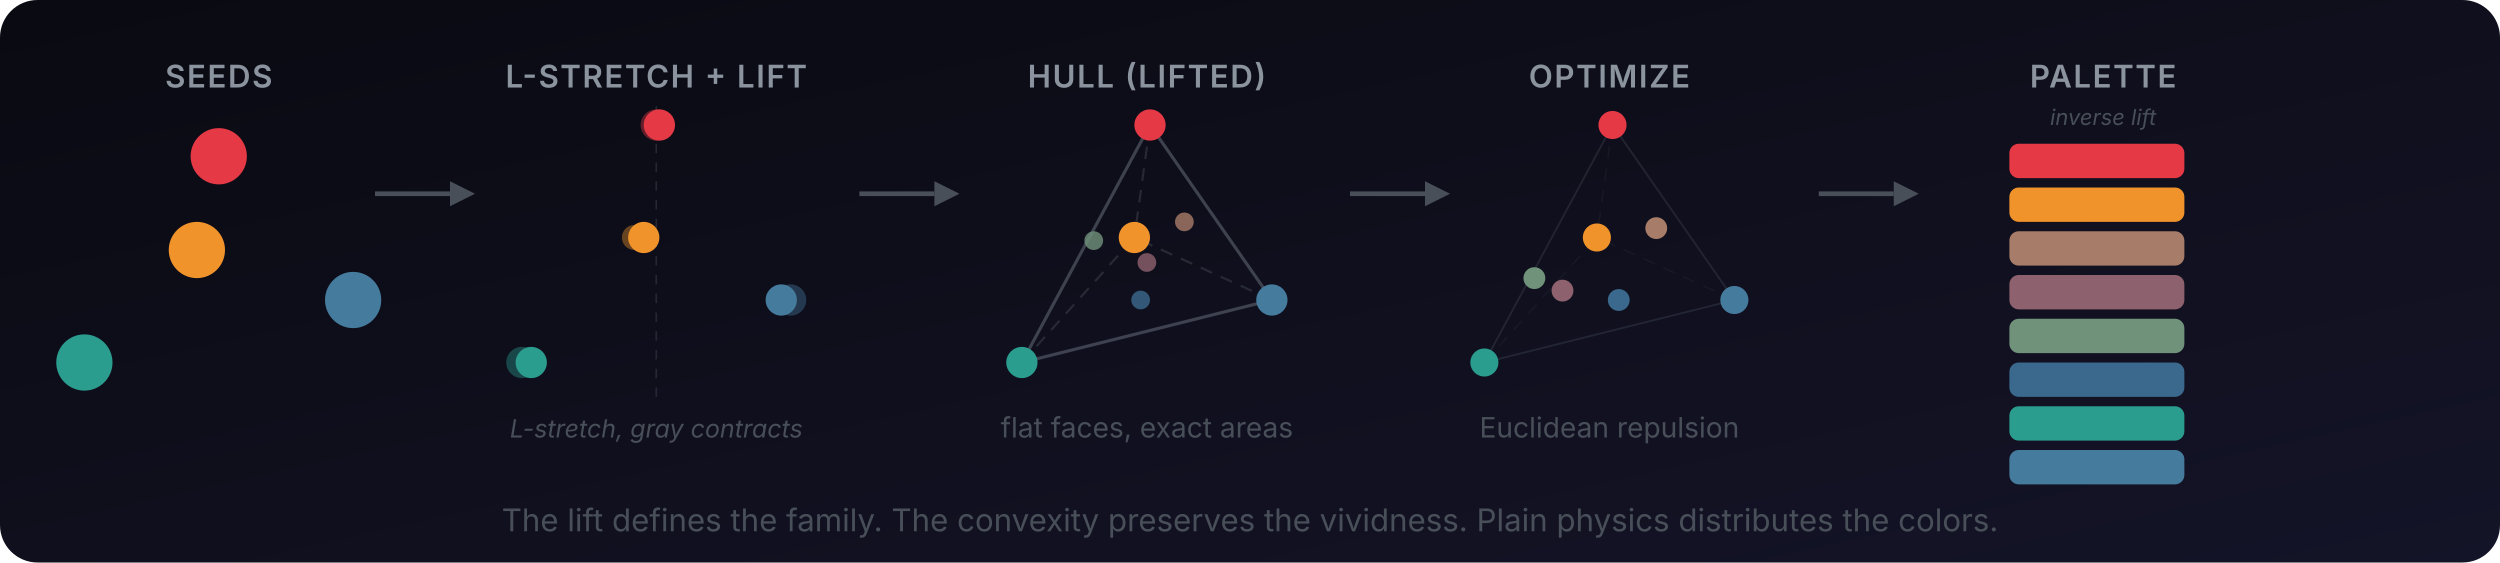
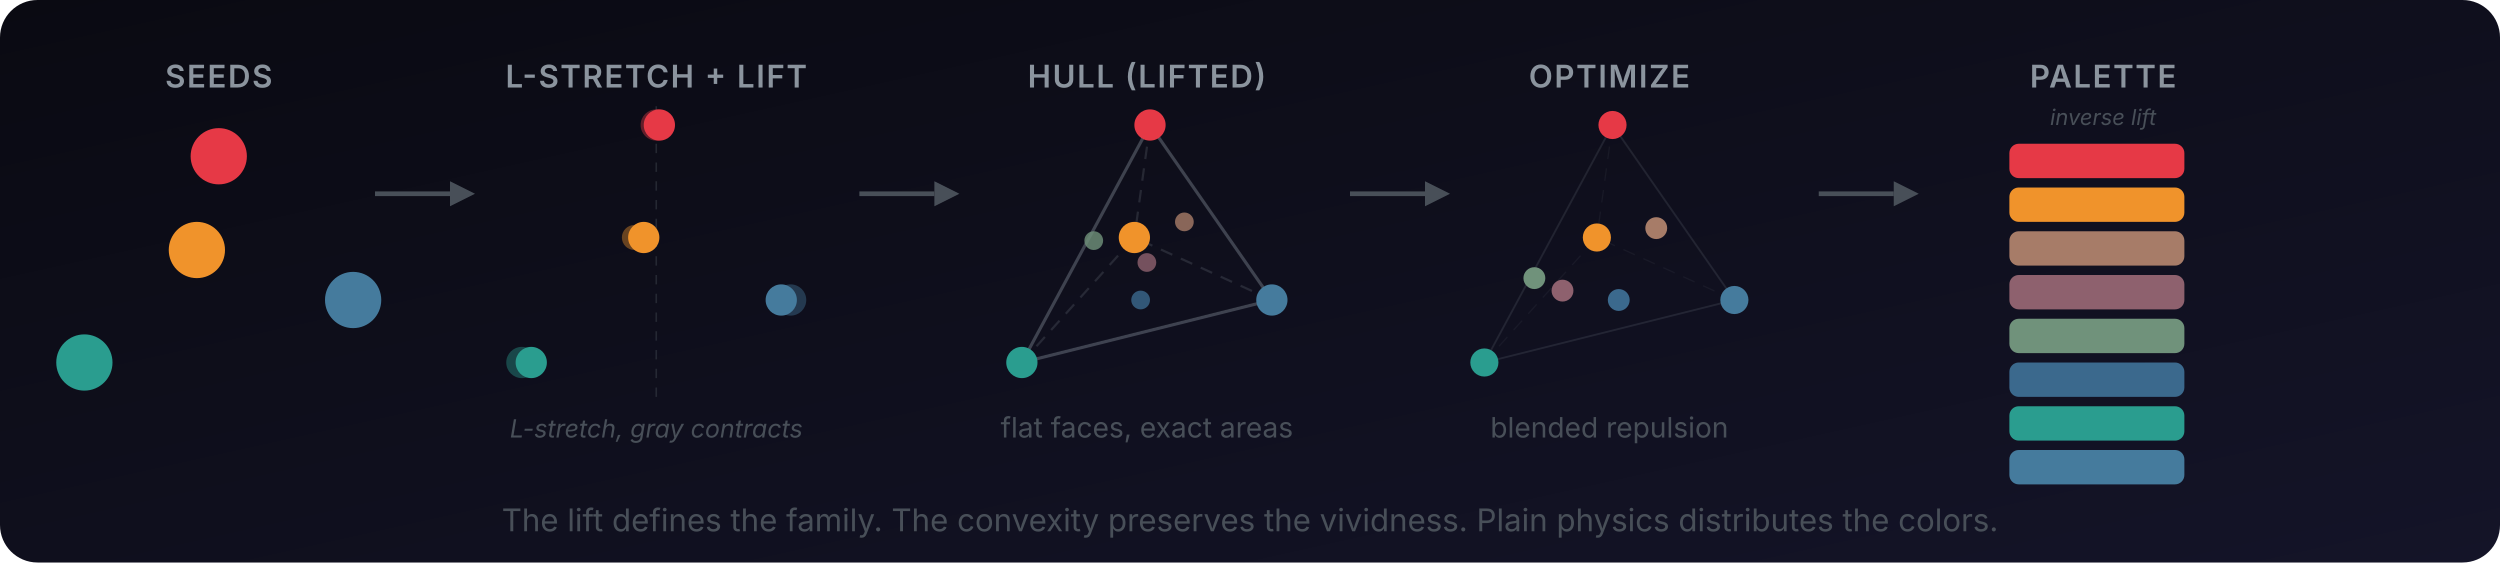
<svg xmlns="http://www.w3.org/2000/svg" width="800" height="180" viewBox="0 0 800 180">
  <defs>
    <linearGradient id="abg" x1="0" y1="0" x2="1" y2="1">
      <stop offset="0%" stop-color="#0a0a12" />
      <stop offset="100%" stop-color="#141428" />
    </linearGradient>
  </defs>
  <rect width="800" height="180" fill="url(#abg)" rx="12" />
  <g transform="translate(15, 18)">
    <text x="55" y="10" fill="#8b949e" font-family="system-ui, -apple-system, sans-serif" font-size="10" text-anchor="middle" font-weight="600" letter-spacing="0.5">SEEDS</text>
    <circle cx="55" cy="32" r="9" fill="#e63946" />
    <circle cx="12" cy="98" r="9" fill="#2a9d8f" />
    <circle cx="98" cy="78" r="9" fill="#457b9d" />
    <circle cx="48" cy="62" r="9" fill="#f0932b" />
  </g>
  <g transform="translate(120, 62)">
    <line x1="0" y1="0" x2="24" y2="0" stroke="#484f58" stroke-width="1.5" />
    <polygon points="24,-4 32,0 24,4" fill="#484f58" />
  </g>
  <g transform="translate(155, 18)">
    <text x="55" y="10" fill="#8b949e" font-family="system-ui, -apple-system, sans-serif" font-size="10" text-anchor="middle" font-weight="600" letter-spacing="0.5">L-STRETCH + LIFT</text>
    <line x1="55" y1="16" x2="55" y2="110" stroke="#484f58" stroke-width="0.5" stroke-dasharray="3,3" opacity="0.4" />
    <circle cx="55" cy="22" r="5" fill="#e63946" opacity="0.4" />
    <circle cx="56" cy="22" r="5" fill="#e63946" />
    <circle cx="12" cy="98" r="5" fill="#2a9d8f" opacity="0.4" />
    <circle cx="15" cy="98" r="5" fill="#2a9d8f" />
    <circle cx="98" cy="78" r="5" fill="#457b9d" opacity="0.4" />
    <circle cx="95" cy="78" r="5" fill="#457b9d" />
    <circle cx="48" cy="58" r="4" fill="#f0932b" opacity="0.4" />
    <circle cx="51" cy="58" r="5" fill="#f0932b" />
    <text x="55" y="122" fill="#484f58" font-family="system-ui, -apple-system, sans-serif" font-size="8" text-anchor="middle" font-style="italic">L-stretch, gray contracts</text>
  </g>
  <g transform="translate(275, 62)">
    <line x1="0" y1="0" x2="24" y2="0" stroke="#484f58" stroke-width="1.5" />
    <polygon points="24,-4 32,0 24,4" fill="#484f58" />
  </g>
  <g transform="translate(312, 18)">
    <text x="55" y="10" fill="#8b949e" font-family="system-ui, -apple-system, sans-serif" font-size="10" text-anchor="middle" font-weight="600" letter-spacing="0.5">HULL (LIFTED)</text>
    <line x1="56" y1="22" x2="15" y2="98" stroke="#6e7681" stroke-width="1" opacity="0.5" />
    <line x1="56" y1="22" x2="95" y2="78" stroke="#6e7681" stroke-width="1" opacity="0.5" />
    <line x1="15" y1="98" x2="95" y2="78" stroke="#6e7681" stroke-width="1" opacity="0.5" />
    <line x1="56" y1="22" x2="51" y2="58" stroke="#6e7681" stroke-width="0.7" opacity="0.25" stroke-dasharray="4,3" />
    <line x1="15" y1="98" x2="51" y2="58" stroke="#6e7681" stroke-width="0.7" opacity="0.25" stroke-dasharray="4,3" />
    <line x1="95" y1="78" x2="51" y2="58" stroke="#6e7681" stroke-width="0.7" opacity="0.25" stroke-dasharray="4,3" />
    <circle cx="56" cy="22" r="5" fill="#e63946" />
    <circle cx="15" cy="98" r="5" fill="#2a9d8f" />
    <circle cx="95" cy="78" r="5" fill="#457b9d" />
    <circle cx="51" cy="58" r="5" fill="#f0932b" />
    <circle cx="38" cy="59" r="3" fill="#70927b" opacity="0.8" />
    <circle cx="67" cy="53" r="3" fill="#a77c68" opacity="0.8" />
    <circle cx="53" cy="78" r="3" fill="#3b698d" opacity="0.8" />
    <circle cx="55" cy="66" r="3" fill="#8e616e" opacity="0.8" />
    <text x="55" y="122" fill="#484f58" font-family="system-ui, -apple-system, sans-serif" font-size="9" text-anchor="middle">flat faces, exact areas</text>
  </g>
  <g transform="translate(432, 62)">
    <line x1="0" y1="0" x2="24" y2="0" stroke="#484f58" stroke-width="1.5" />
    <polygon points="24,-4 32,0 24,4" fill="#484f58" />
  </g>
  <g transform="translate(460, 18)">
    <text x="55" y="10" fill="#8b949e" font-family="system-ui, -apple-system, sans-serif" font-size="10" text-anchor="middle" font-weight="600" letter-spacing="0.5">OPTIMIZE</text>
    <line x1="56" y1="22" x2="15" y2="98" stroke="#6e7681" stroke-width="0.6" opacity="0.2" />
    <line x1="56" y1="22" x2="95" y2="78" stroke="#6e7681" stroke-width="0.6" opacity="0.2" />
    <line x1="15" y1="98" x2="95" y2="78" stroke="#6e7681" stroke-width="0.6" opacity="0.2" />
    <line x1="56" y1="22" x2="51" y2="58" stroke="#6e7681" stroke-width="0.4" opacity="0.1" stroke-dasharray="4,3" />
    <line x1="15" y1="98" x2="51" y2="58" stroke="#6e7681" stroke-width="0.4" opacity="0.1" stroke-dasharray="4,3" />
    <line x1="95" y1="78" x2="51" y2="58" stroke="#6e7681" stroke-width="0.4" opacity="0.1" stroke-dasharray="4,3" />
    <circle cx="56" cy="22" r="4.5" fill="#e63946" />
    <circle cx="15" cy="98" r="4.5" fill="#2a9d8f" />
    <circle cx="95" cy="78" r="4.5" fill="#457b9d" />
    <circle cx="51" cy="58" r="4.5" fill="#f0932b" />
    <circle cx="31" cy="71" r="3.5" fill="#70927b" />
    <circle cx="70" cy="55" r="3.5" fill="#a77c68" />
    <circle cx="58" cy="78" r="3.5" fill="#3b698d" />
    <circle cx="40" cy="75" r="3.5" fill="#8e616e" />
-     <text x="55" y="122" fill="#484f58" font-family="system-ui, -apple-system, sans-serif" font-size="9" text-anchor="middle">Euclidean repulsion</text>
+     <text x="55" y="122" fill="#484f58" font-family="system-ui, -apple-system, sans-serif" font-size="9" text-anchor="middle">blended repulsion</text>
  </g>
  <g transform="translate(582, 62)">
    <line x1="0" y1="0" x2="24" y2="0" stroke="#484f58" stroke-width="1.5" />
    <polygon points="24,-4 32,0 24,4" fill="#484f58" />
  </g>
  <g transform="translate(618, 18)">
    <text x="55" y="10" fill="#8b949e" font-family="system-ui, -apple-system, sans-serif" font-size="10" text-anchor="middle" font-weight="600" letter-spacing="0.5">PALETTE</text>
    <text x="55" y="22" fill="#484f58" font-family="system-ui, -apple-system, sans-serif" font-size="7" text-anchor="middle" font-style="italic">inverse lift</text>
    <rect x="25" y="28" width="56" height="11" rx="3" fill="#e63946" />
    <rect x="25" y="42" width="56" height="11" rx="3" fill="#f0932b" />
    <rect x="25" y="56" width="56" height="11" rx="3" fill="#a77c68" />
    <rect x="25" y="70" width="56" height="11" rx="3" fill="#8e616e" />
    <rect x="25" y="84" width="56" height="11" rx="3" fill="#70927b" />
    <rect x="25" y="98" width="56" height="11" rx="3" fill="#3b698d" />
    <rect x="25" y="112" width="56" height="11" rx="3" fill="#2a9d8f" />
    <rect x="25" y="126" width="56" height="11" rx="3" fill="#457b9d" />
  </g>
  <text x="400" y="170" fill="#484f58" font-family="system-ui, -apple-system, sans-serif" font-size="10" text-anchor="middle">The lift defines the family. The convexity preserves the vividness. Plain physics distributes the colors.</text>
</svg>
